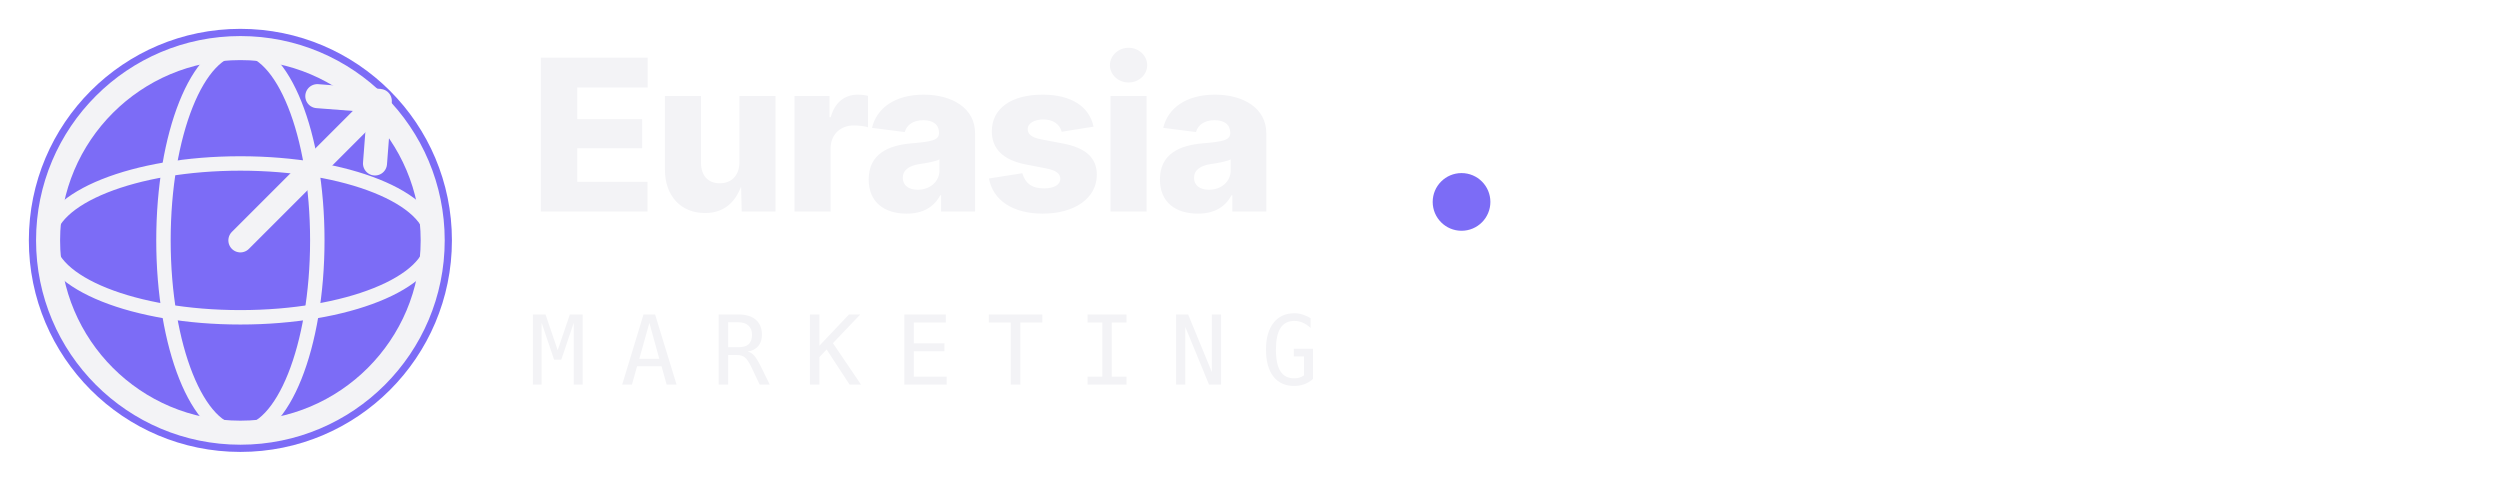
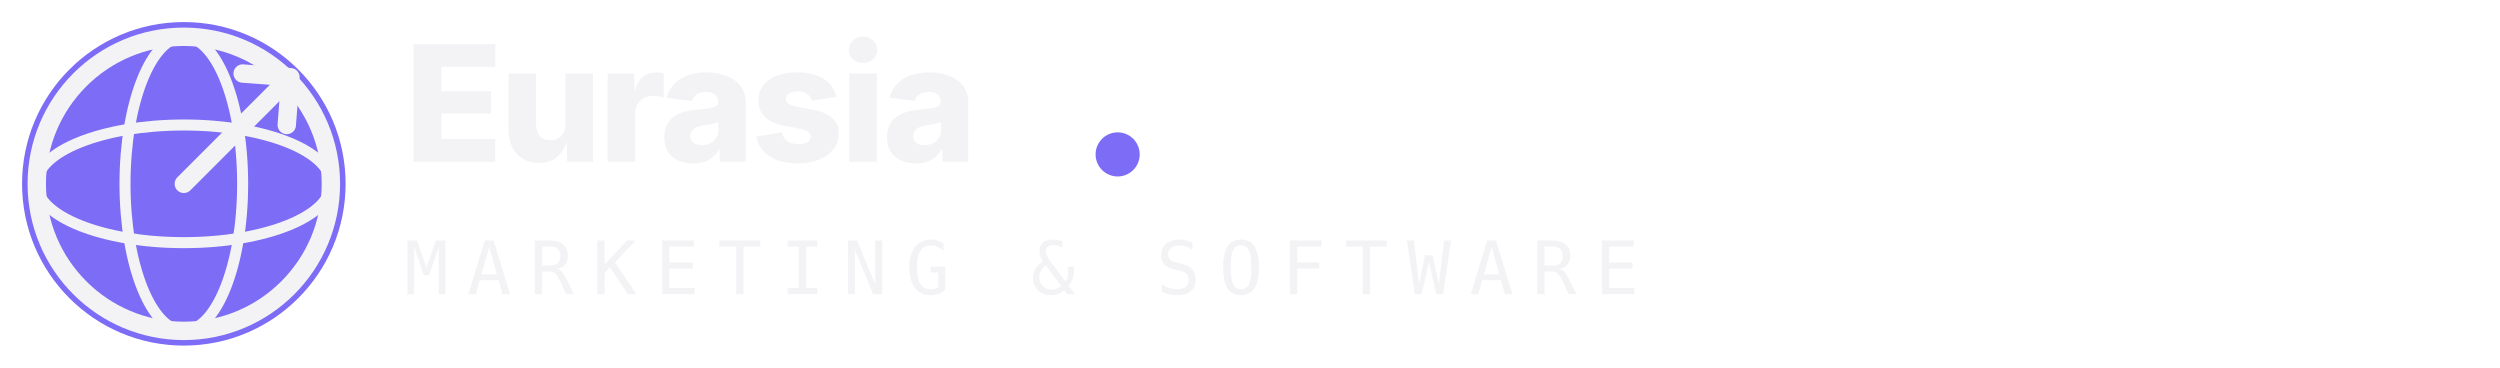
- <svg xmlns="http://www.w3.org/2000/svg" viewBox="0 0 260 50">
+ <svg xmlns="http://www.w3.org/2000/svg" viewBox="0 0 340 50">
  <circle cx="25" cy="25" r="22" fill="#7c6cf6" />
  <circle cx="25" cy="25" r="20" fill="none" stroke="#f3f3f6" stroke-width="2.5" />
  <ellipse cx="25" cy="25" rx="20" ry="8" fill="none" stroke="#f3f3f6" stroke-width="1.5" />
  <ellipse cx="25" cy="25" rx="8" ry="20" fill="none" stroke="#f3f3f6" stroke-width="1.5" />
  <line x1="25" y1="25" x2="39" y2="11" stroke="#f3f3f6" stroke-width="2.5" stroke-linecap="round" />
  <polyline points="33,10 39.5,10.5 39,17" fill="none" stroke="#f3f3f6" stroke-width="2.5" stroke-linecap="round" stroke-linejoin="round" />
  <text x="55" y="22" font-family="DM Sans, Inter, -apple-system, sans-serif" font-size="22" font-weight="800" fill="#f3f3f6" letter-spacing="-0.5">Eurasia</text>
  <circle cx="152" cy="21" r="3" fill="#7c6cf6" />
-   <text x="55" y="40" font-family="DM Mono, monospace" font-size="10" font-weight="500" fill="#f3f3f6" letter-spacing="3.5">MARKETING</text>
+   <text x="55" y="40" font-family="DM Mono, monospace" font-size="10" font-weight="500" fill="#f3f3f6" letter-spacing="2.5">MARKETING &amp; SOFTWARE</text>
</svg>
